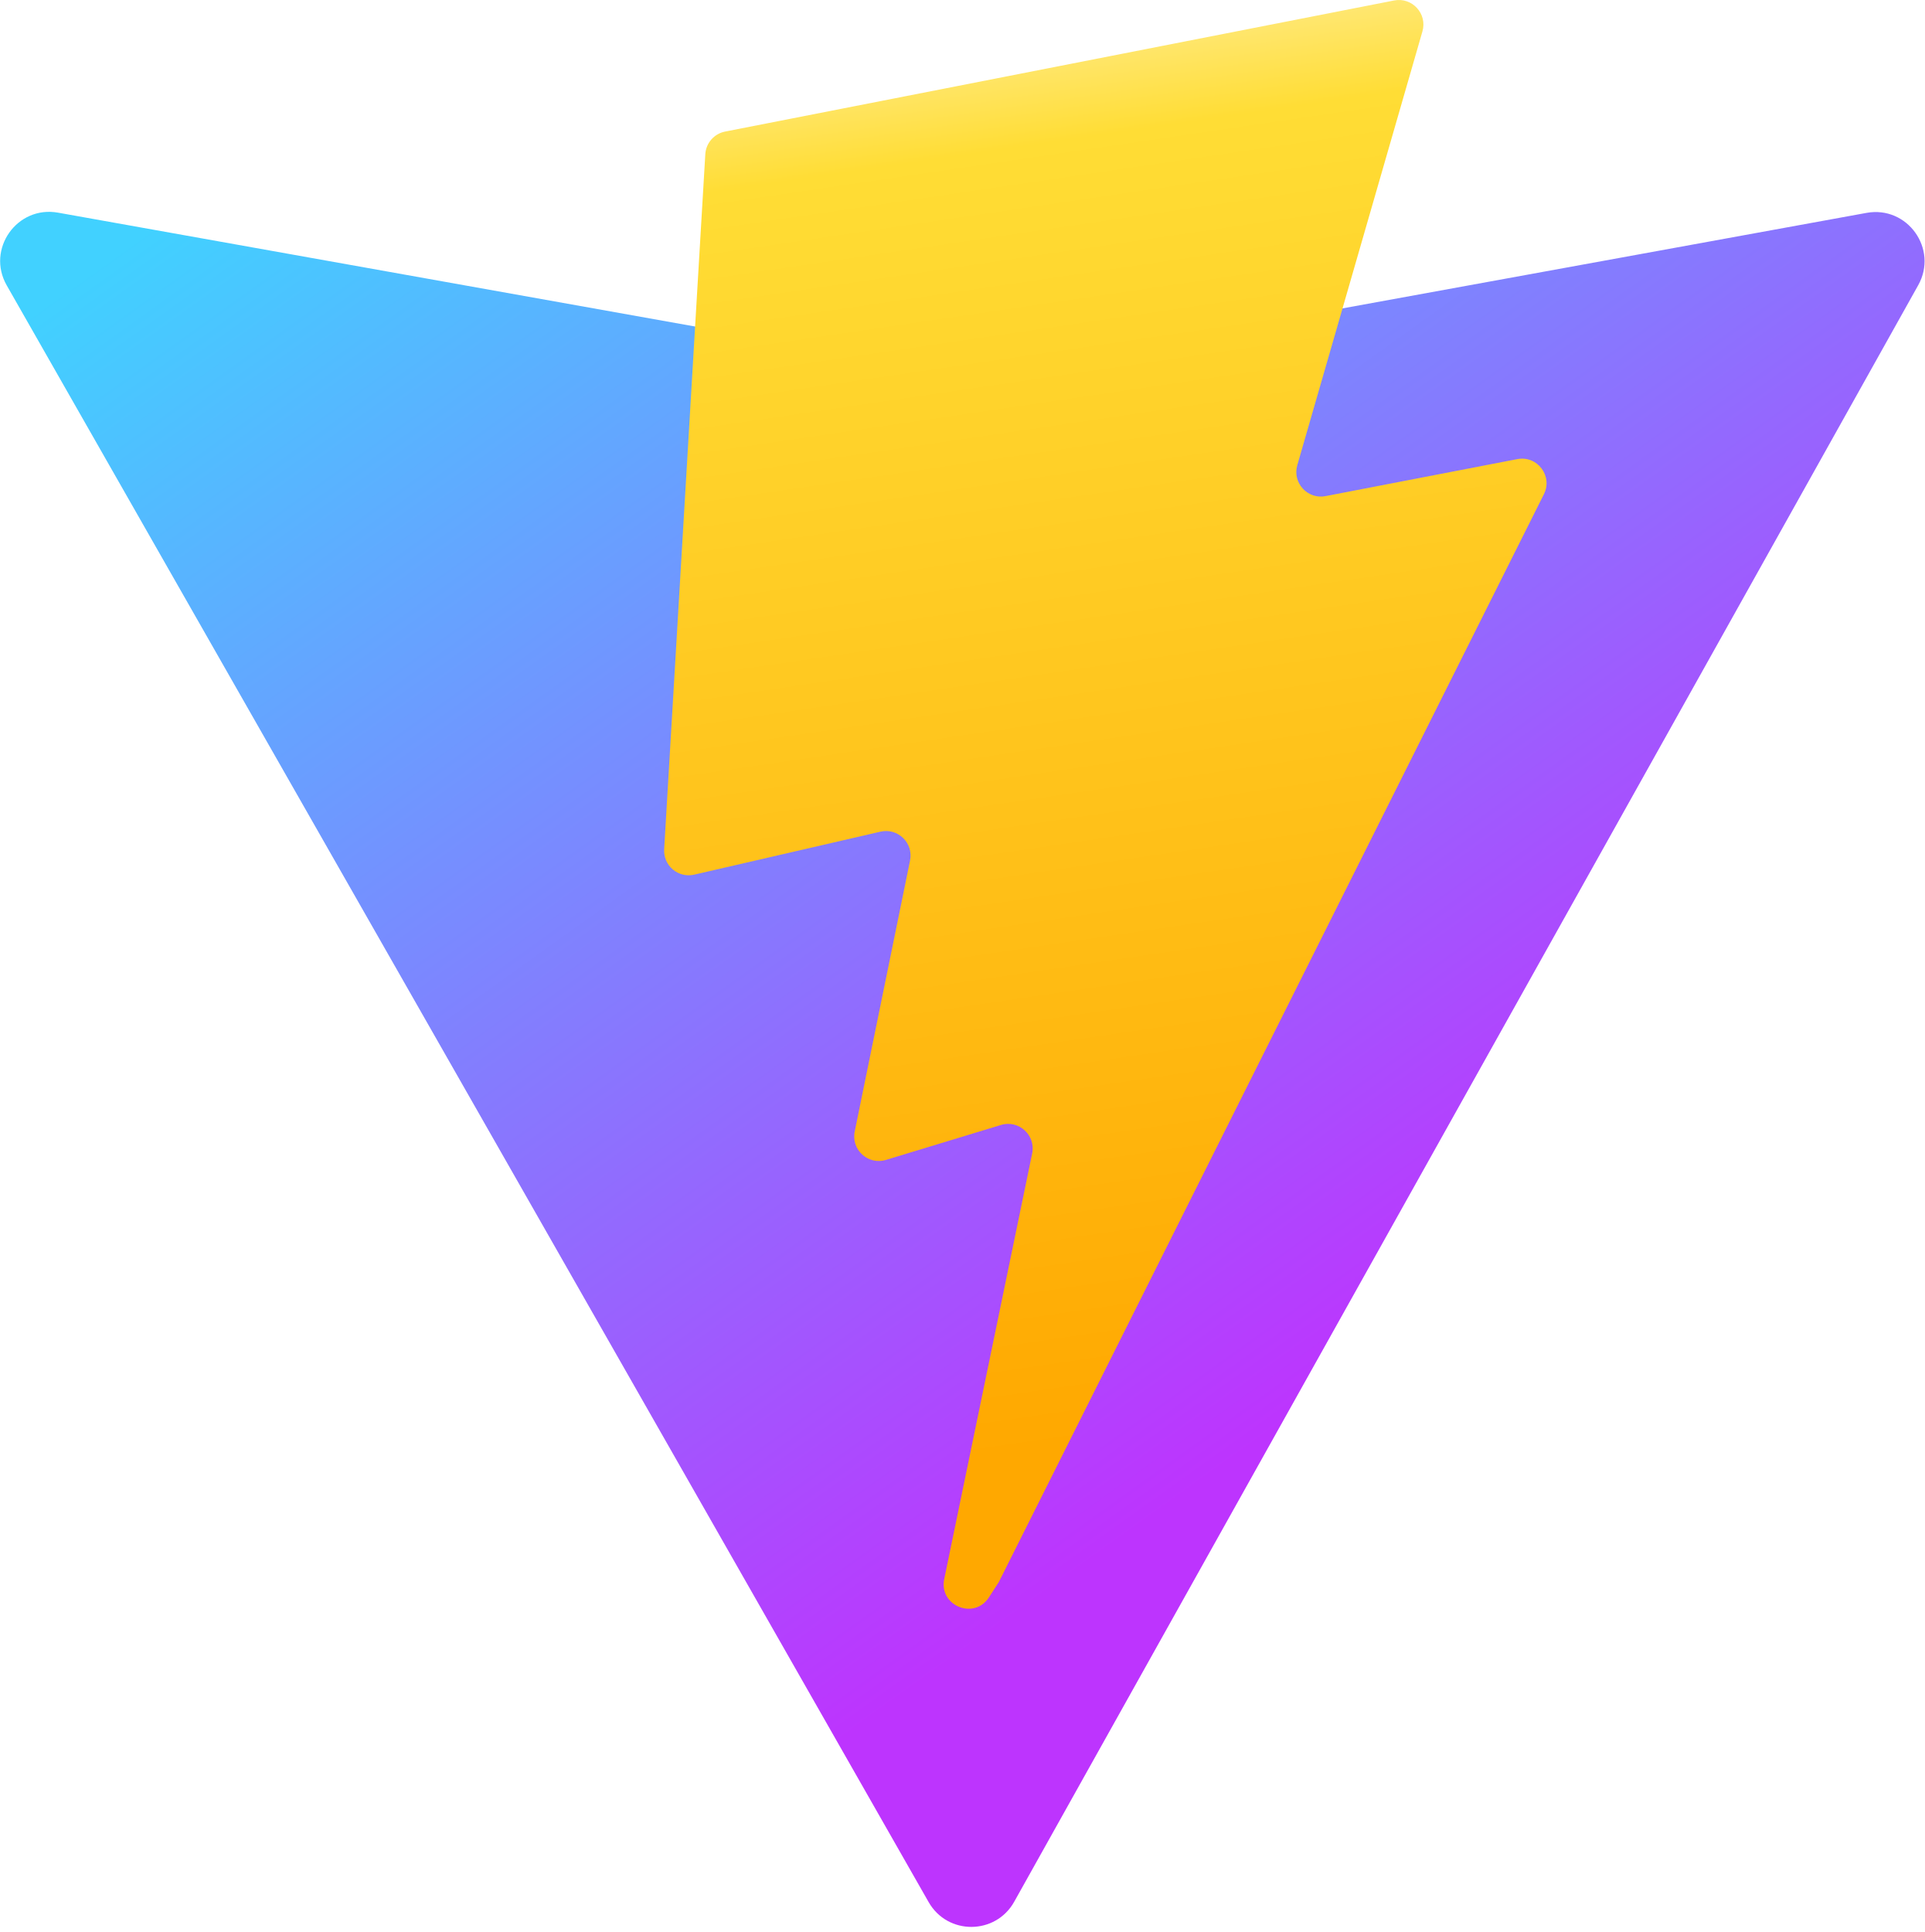
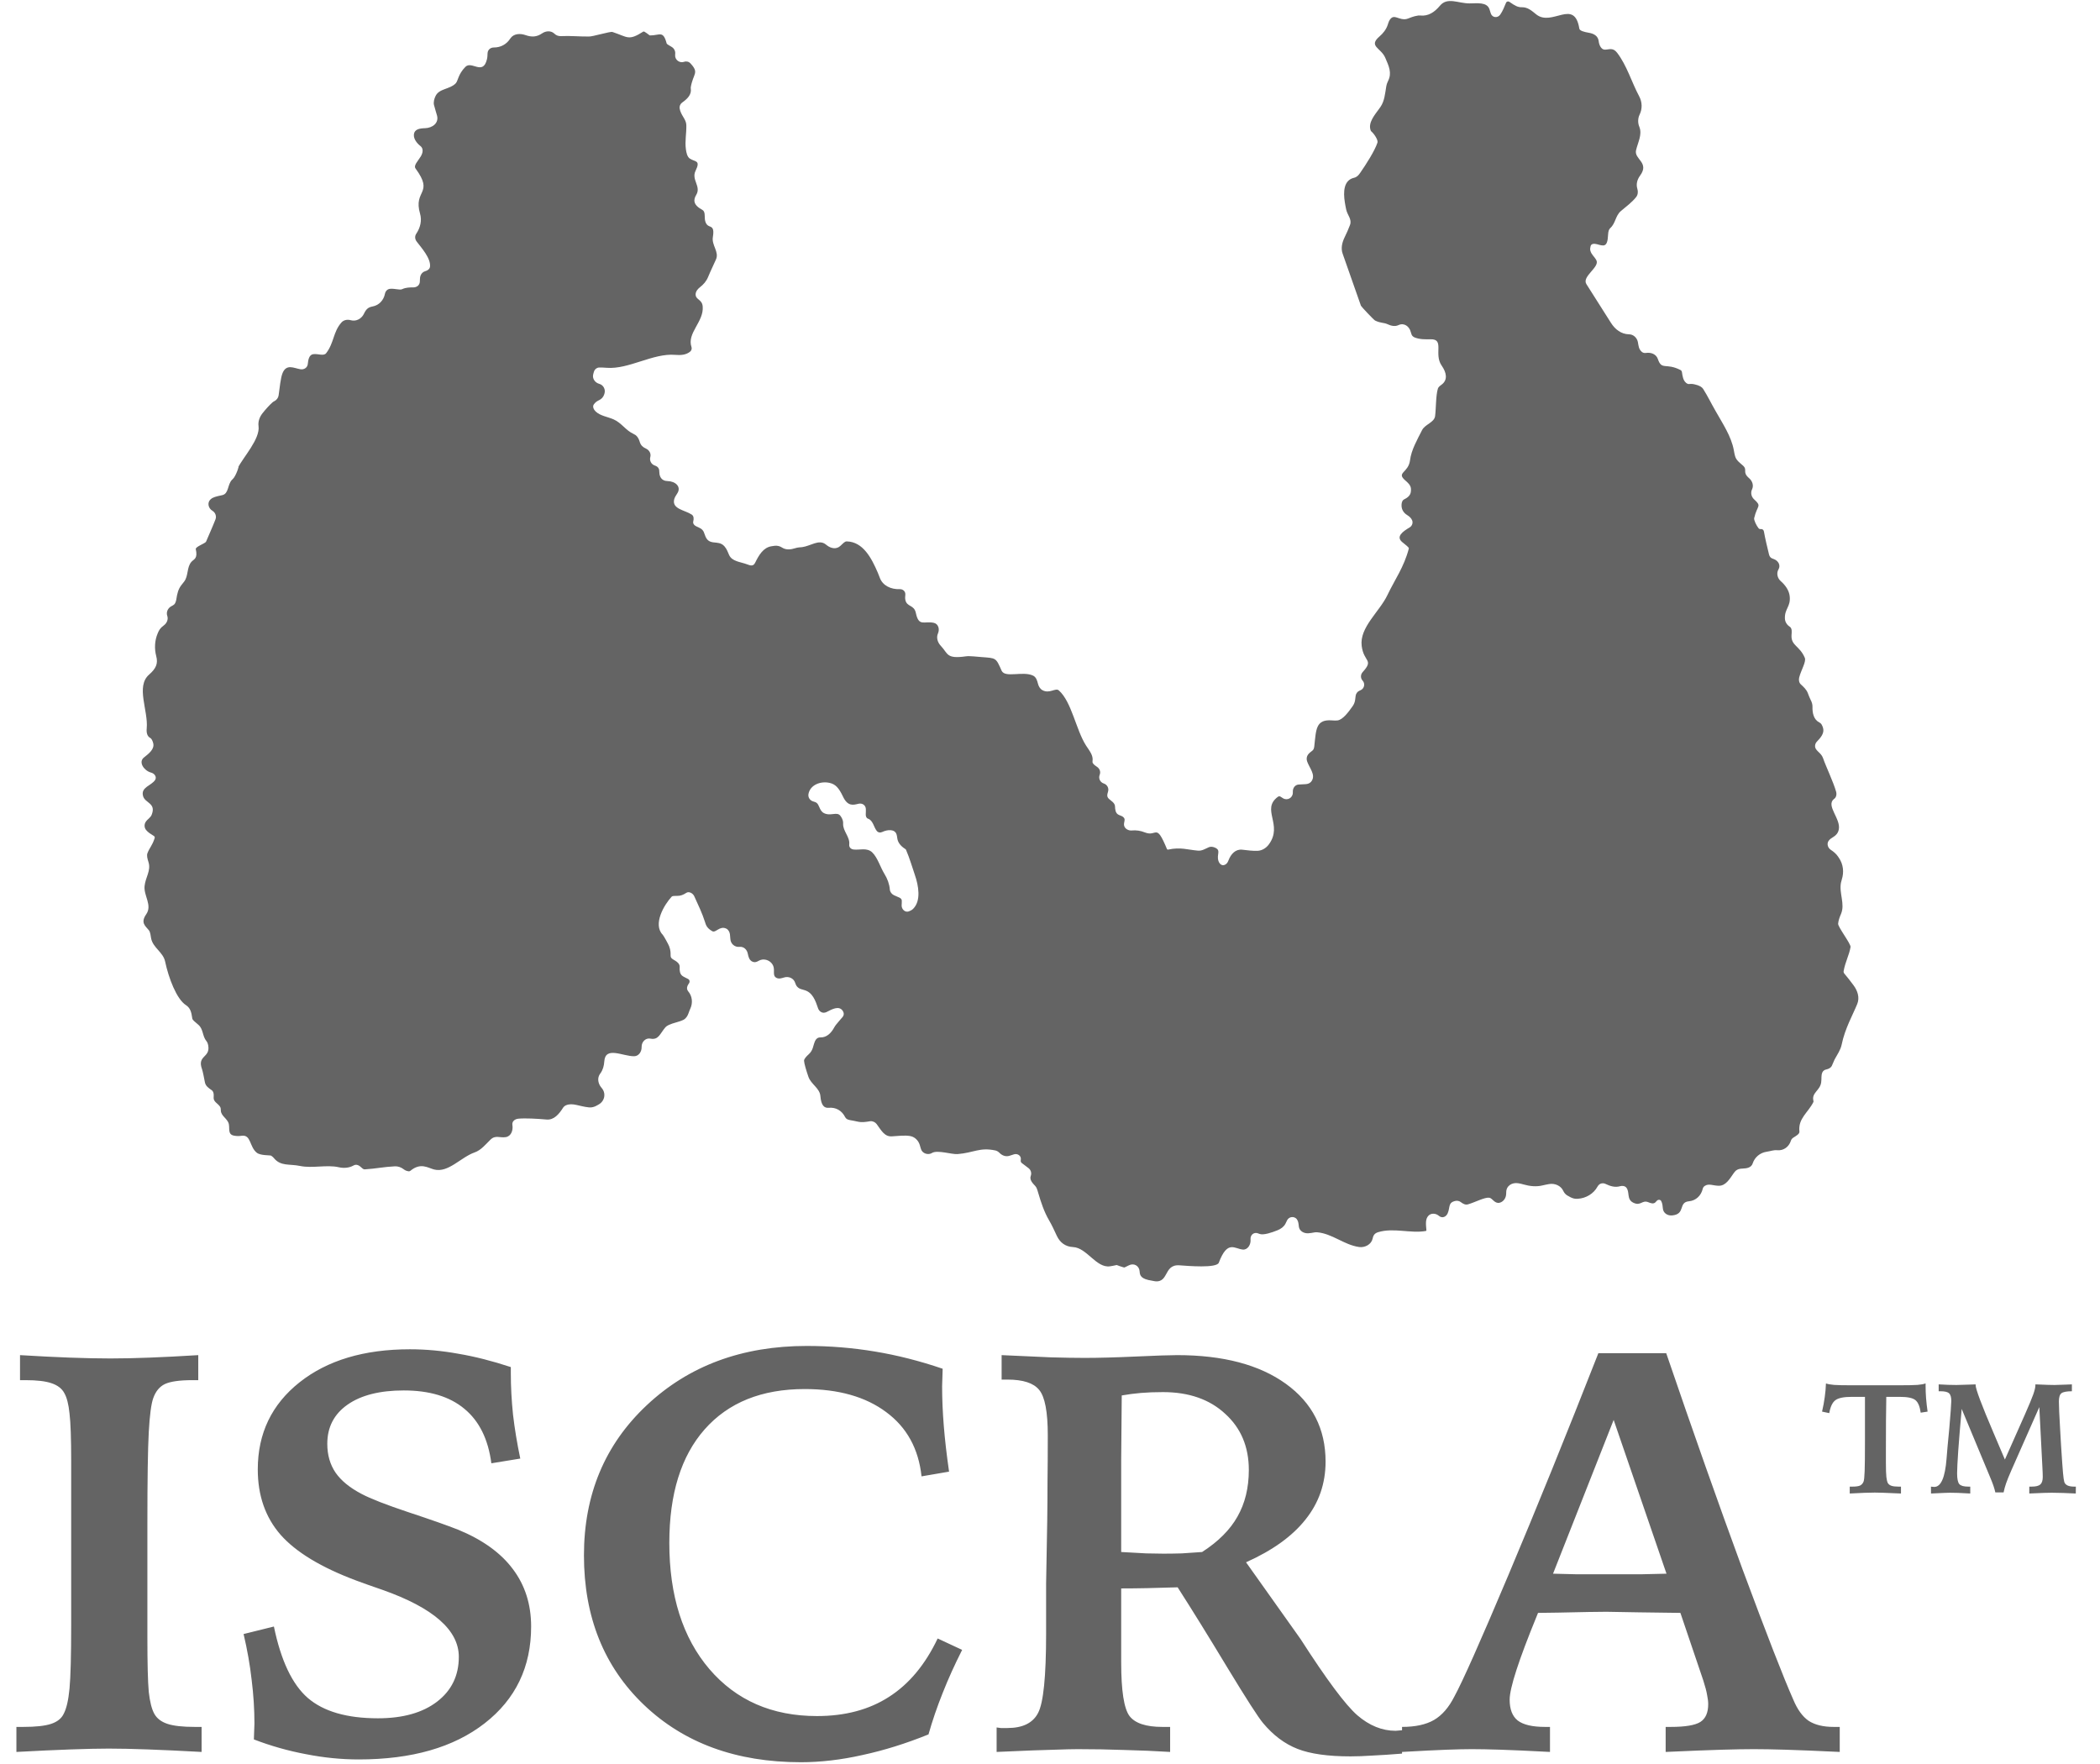
- <svg xmlns="http://www.w3.org/2000/svg" aria-hidden="true" role="img" class="iconify iconify--logos" width="31.88" height="32" preserveAspectRatio="xMidYMid meet" viewBox="0 0 256 257">
-   <defs>
-     <linearGradient id="IconifyId1813088fe1fbc01fb466" x1="-.828%" x2="57.636%" y1="7.652%" y2="78.411%">
-       <stop offset="0%" stop-color="#41D1FF" />
-       <stop offset="100%" stop-color="#BD34FE" />
-     </linearGradient>
-     <linearGradient id="IconifyId1813088fe1fbc01fb467" x1="43.376%" x2="50.316%" y1="2.242%" y2="89.03%">
-       <stop offset="0%" stop-color="#FFEA83" />
-       <stop offset="8.333%" stop-color="#FFDD35" />
-       <stop offset="100%" stop-color="#FFA800" />
-     </linearGradient>
-   </defs>
-   <path fill="url(#IconifyId1813088fe1fbc01fb466)" d="M255.153 37.938L134.897 252.976c-2.483 4.44-8.862 4.466-11.382.048L.875 37.958c-2.746-4.814 1.371-10.646 6.827-9.67l120.385 21.517a6.537 6.537 0 0 0 2.322-.004l117.867-21.483c5.438-.991 9.574 4.796 6.877 9.62Z" />
-   <path fill="url(#IconifyId1813088fe1fbc01fb467)" d="M185.432.063L96.44 17.501a3.268 3.268 0 0 0-2.634 3.014l-5.474 92.456a3.268 3.268 0 0 0 3.997 3.378l24.777-5.718c2.318-.535 4.413 1.507 3.936 3.838l-7.361 36.047c-.495 2.426 1.782 4.5 4.151 3.78l15.304-4.649c2.372-.72 4.652 1.36 4.15 3.788l-11.698 56.621c-.732 3.542 3.979 5.473 5.943 2.437l1.313-2.028l72.516-144.72c1.215-2.423-.88-5.186-3.54-4.672l-25.505 4.922c-2.396.462-4.435-1.77-3.759-4.114l16.646-57.705c.677-2.35-1.37-4.583-3.769-4.113Z" />
+ <svg xmlns="http://www.w3.org/2000/svg" width="181" height="152" viewBox="0 0 181 152" fill="none">
+   <path d="M1.726 116.799C3.292 116.895 4.722 116.966 6.016 117.014C7.326 117.062 8.492 117.086 9.515 117.086C10.522 117.086 11.648 117.062 12.894 117.014C14.157 116.966 15.555 116.895 17.089 116.799V118.956H16.585C15.483 118.956 14.692 119.068 14.213 119.291C13.749 119.515 13.414 119.922 13.206 120.514C13.03 121.009 12.902 121.984 12.822 123.438C12.743 124.892 12.703 127.504 12.703 131.275V141.125C12.703 143.378 12.743 144.944 12.822 145.823C12.918 146.686 13.078 147.317 13.302 147.716C13.525 148.116 13.901 148.404 14.428 148.579C14.956 148.755 15.739 148.843 16.777 148.843H17.376V151C15.619 150.904 14.077 150.832 12.751 150.784C11.424 150.736 10.298 150.712 9.371 150.712C8.524 150.712 7.43 150.736 6.088 150.784C4.746 150.832 3.188 150.904 1.414 151V148.843H2.013C3.084 148.843 3.883 148.755 4.41 148.579C4.937 148.404 5.297 148.116 5.489 147.716C5.728 147.269 5.896 146.542 5.992 145.535C6.088 144.513 6.136 142.667 6.136 139.999V136.38V125.978C6.136 123.997 6.088 122.615 5.992 121.832C5.912 121.033 5.76 120.442 5.536 120.058C5.329 119.675 4.961 119.395 4.434 119.219C3.923 119.044 3.18 118.956 2.205 118.956H1.726V116.799ZM44.028 117.829V118.357C44.028 119.523 44.092 120.721 44.22 121.952C44.363 123.166 44.571 124.42 44.843 125.715L42.35 126.122C42.079 124.045 41.304 122.479 40.025 121.424C38.763 120.37 37.022 119.843 34.8 119.843C32.739 119.843 31.125 120.25 29.959 121.065C28.793 121.88 28.209 123.006 28.209 124.444C28.209 125.403 28.449 126.234 28.928 126.937C29.408 127.624 30.151 128.231 31.157 128.758C31.94 129.174 33.291 129.701 35.208 130.34C37.141 130.979 38.571 131.483 39.498 131.85C41.591 132.713 43.157 133.839 44.196 135.23C45.25 136.62 45.778 138.273 45.778 140.191C45.778 143.674 44.443 146.454 41.775 148.531C39.107 150.609 35.488 151.647 30.918 151.647C29.416 151.647 27.898 151.495 26.364 151.192C24.83 150.904 23.336 150.481 21.882 149.921C21.882 149.746 21.89 149.514 21.906 149.226C21.922 148.923 21.93 148.699 21.93 148.555C21.93 147.325 21.85 146.071 21.69 144.792C21.547 143.514 21.315 142.196 20.995 140.838L23.608 140.191C24.215 143.131 25.19 145.184 26.532 146.35C27.89 147.517 29.903 148.1 32.572 148.1C34.729 148.1 36.43 147.621 37.677 146.662C38.923 145.703 39.546 144.417 39.546 142.803C39.546 140.502 37.349 138.577 32.955 137.027C31.98 136.692 31.237 136.428 30.726 136.236C27.69 135.102 25.509 133.784 24.183 132.282C22.873 130.78 22.218 128.902 22.218 126.649C22.218 123.549 23.416 121.049 25.813 119.147C28.209 117.246 31.381 116.295 35.328 116.295C36.702 116.295 38.092 116.423 39.498 116.679C40.92 116.919 42.43 117.302 44.028 117.829ZM81.249 117.973C81.249 118.133 81.241 118.389 81.225 118.74C81.209 119.076 81.201 119.323 81.201 119.483C81.201 120.554 81.249 121.688 81.345 122.886C81.441 124.085 81.593 125.403 81.8 126.841L79.428 127.248C79.172 124.868 78.157 123.022 76.384 121.712C74.61 120.386 72.269 119.723 69.361 119.723C65.654 119.723 62.778 120.881 60.733 123.198C58.704 125.499 57.689 128.758 57.689 132.977C57.689 137.53 58.84 141.157 61.141 143.858C63.457 146.558 66.549 147.908 70.416 147.908C72.845 147.908 74.914 147.357 76.623 146.254C78.349 145.152 79.747 143.474 80.818 141.221L82.927 142.204C82.288 143.466 81.728 144.705 81.249 145.919C80.77 147.117 80.362 148.308 80.027 149.49C78.093 150.273 76.2 150.864 74.347 151.264C72.509 151.679 70.735 151.887 69.026 151.887C63.465 151.887 58.959 150.241 55.508 146.95C52.057 143.658 50.331 139.36 50.331 134.055C50.331 128.814 52.137 124.5 55.748 121.113C59.375 117.709 63.969 116.008 69.529 116.008C71.526 116.008 73.484 116.168 75.401 116.487C77.334 116.807 79.284 117.302 81.249 117.973ZM96.636 133.768C97.483 133.815 98.202 133.855 98.793 133.887C99.384 133.903 99.88 133.911 100.279 133.911C100.774 133.911 101.302 133.903 101.861 133.887C102.42 133.855 103.003 133.815 103.611 133.768C105.001 132.873 106.015 131.858 106.654 130.724C107.31 129.573 107.637 128.231 107.637 126.697C107.637 124.7 106.958 123.086 105.6 121.856C104.258 120.609 102.468 119.986 100.231 119.986C99.544 119.986 98.913 120.01 98.338 120.058C97.778 120.106 97.227 120.178 96.684 120.274C96.668 122.016 96.652 123.837 96.636 125.738C96.636 127.64 96.636 130.316 96.636 133.768ZM85.899 148.891C86.027 148.907 86.146 148.923 86.258 148.939C86.386 148.939 86.578 148.939 86.834 148.939C88.144 148.939 89.022 148.507 89.47 147.645C89.933 146.782 90.165 144.497 90.165 140.79V139.016V137.363V136.476L90.261 131.107C90.277 129.973 90.285 128.846 90.285 127.728C90.301 126.609 90.309 125.267 90.309 123.701C90.309 121.688 90.061 120.386 89.566 119.795C89.086 119.203 88.176 118.908 86.834 118.908H86.33V116.799C88.04 116.879 89.454 116.942 90.572 116.99C91.691 117.022 92.665 117.038 93.496 117.038C94.679 117.038 96.149 116.998 97.906 116.919C99.664 116.839 100.846 116.799 101.453 116.799C105.416 116.799 108.54 117.622 110.825 119.267C113.11 120.913 114.252 123.15 114.252 125.978C114.252 127.864 113.677 129.525 112.526 130.963C111.392 132.401 109.682 133.632 107.397 134.654L112.095 141.269C114.332 144.753 115.962 146.942 116.984 147.836C118.023 148.731 119.125 149.178 120.292 149.178C120.356 149.178 120.444 149.17 120.555 149.155C120.683 149.139 120.779 149.131 120.843 149.131V151.144C119.868 151.224 119.022 151.28 118.302 151.312C117.583 151.36 116.952 151.383 116.409 151.383C114.46 151.383 112.934 151.168 111.831 150.736C110.729 150.305 109.738 149.562 108.859 148.507C108.444 148.012 107.421 146.422 105.792 143.738C104.162 141.038 102.732 138.729 101.501 136.811C100.511 136.843 99.632 136.867 98.865 136.883C98.098 136.899 97.355 136.907 96.636 136.907V143.283C96.636 145.727 96.876 147.269 97.355 147.908C97.834 148.531 98.777 148.843 100.183 148.843H100.854V151C99.544 150.92 98.234 150.864 96.924 150.832C95.614 150.784 94.271 150.76 92.897 150.76C92.45 150.76 91.787 150.776 90.908 150.808C90.045 150.824 88.375 150.888 85.899 151V148.891ZM139.082 122.383L133.857 135.637C134.464 135.653 135.104 135.669 135.775 135.685C136.462 135.685 137.372 135.685 138.507 135.685C139.817 135.685 140.84 135.685 141.575 135.685C142.31 135.669 142.997 135.653 143.636 135.637L139.082 122.383ZM137.764 116.631H143.612C145.913 123.374 148.102 129.573 150.179 135.23C152.272 140.87 153.734 144.625 154.565 146.494C154.917 147.341 155.356 147.948 155.883 148.316C156.426 148.667 157.145 148.843 158.04 148.843H158.568V151C156.538 150.904 154.98 150.84 153.894 150.808C152.807 150.776 151.897 150.76 151.162 150.76C150.459 150.76 149.548 150.776 148.429 150.808C147.311 150.84 145.689 150.904 143.564 151V148.843H143.995C145.258 148.843 146.113 148.699 146.56 148.412C147.007 148.124 147.231 147.613 147.231 146.878C147.231 146.654 147.199 146.39 147.135 146.087C147.087 145.783 146.975 145.36 146.8 144.816L144.834 139.016C143.924 139 142.725 138.984 141.239 138.968C139.753 138.936 138.826 138.92 138.459 138.92C137.772 138.92 136.39 138.944 134.313 138.992C133.562 139.008 132.978 139.016 132.563 139.016L132.467 139.256C130.901 143.075 130.118 145.488 130.118 146.494C130.118 147.325 130.35 147.924 130.813 148.292C131.293 148.659 132.076 148.843 133.162 148.843H133.594V151C131.772 150.904 130.358 150.84 129.351 150.808C128.345 150.776 127.514 150.76 126.859 150.76C126.316 150.76 125.597 150.776 124.702 150.808C123.823 150.84 122.537 150.904 120.843 151V148.843C121.993 148.843 122.912 148.643 123.599 148.244C124.286 147.844 124.87 147.173 125.349 146.231C126.036 144.984 127.586 141.501 129.999 135.781C132.411 130.061 135 123.677 137.764 116.631Z" fill="#646464" />
+   <path d="M159.43 128.132H159.674C159.968 128.132 160.183 128.102 160.32 128.04C160.456 127.974 160.557 127.86 160.623 127.697C160.667 127.574 160.698 127.276 160.715 126.801C160.733 126.326 160.742 125.448 160.742 124.165V120.395H159.608C158.918 120.395 158.446 120.491 158.191 120.685C157.936 120.878 157.76 121.249 157.664 121.798L157.044 121.667C157.145 121.232 157.222 120.816 157.275 120.421C157.332 120.021 157.367 119.628 157.38 119.241C157.547 119.298 157.782 119.34 158.085 119.366C158.389 119.388 158.9 119.399 159.621 119.399H161.078H161.902H163.576C164.384 119.399 164.947 119.388 165.263 119.366C165.584 119.34 165.819 119.296 165.968 119.235V119.439C165.968 119.782 165.981 120.138 166.008 120.507C166.038 120.871 166.082 121.258 166.14 121.667L165.546 121.759C165.472 121.223 165.32 120.863 165.092 120.678C164.863 120.489 164.413 120.395 163.74 120.395H163.576H162.58C162.567 121.098 162.558 121.79 162.554 122.471C162.55 123.152 162.547 123.945 162.547 124.85V126.083C162.547 126.663 162.561 127.069 162.587 127.302C162.613 127.535 162.655 127.708 162.712 127.823C162.778 127.932 162.881 128.012 163.022 128.06C163.163 128.108 163.36 128.132 163.615 128.132H163.846V128.726C163.736 128.721 163.573 128.715 163.358 128.706C162.497 128.666 161.908 128.646 161.592 128.646C161.363 128.646 161.069 128.653 160.709 128.666C160.353 128.679 159.926 128.699 159.43 128.726V128.132ZM172.803 125.799L174.53 121.91C174.895 121.084 175.136 120.502 175.255 120.164C175.374 119.821 175.433 119.562 175.433 119.386V119.32C175.477 119.32 175.543 119.322 175.631 119.327C176.303 119.358 176.786 119.373 177.081 119.373C177.243 119.373 177.579 119.362 178.089 119.34C178.3 119.331 178.463 119.325 178.577 119.32V119.913C178.124 119.913 177.823 119.971 177.674 120.085C177.529 120.199 177.456 120.438 177.456 120.803C177.456 120.979 177.465 121.273 177.483 121.686C177.5 122.095 177.524 122.543 177.555 123.031L177.647 124.633C177.722 125.801 177.777 126.577 177.812 126.959C177.847 127.337 177.883 127.588 177.918 127.711C177.953 127.847 178.043 127.952 178.188 128.027C178.333 128.097 178.522 128.132 178.755 128.132H178.919L178.913 128.726C178.539 128.704 178.177 128.688 177.825 128.679C177.474 128.666 177.149 128.66 176.85 128.66C176.679 128.66 176.452 128.664 176.171 128.673C175.89 128.682 175.468 128.699 174.906 128.726V128.132H175.11C175.47 128.132 175.718 128.071 175.855 127.948C175.995 127.825 176.066 127.607 176.066 127.295C176.066 127.19 176.063 127.082 176.059 126.972C176.059 126.858 176.052 126.713 176.039 126.537L175.769 121.278L173.383 126.676C173.155 127.194 172.994 127.59 172.902 127.862C172.81 128.13 172.739 128.387 172.691 128.633H171.979C171.94 128.453 171.885 128.26 171.814 128.053C171.744 127.847 171.636 127.572 171.491 127.229L169.079 121.436C168.952 122.86 168.853 124.055 168.783 125.021C168.717 125.988 168.684 126.643 168.684 126.986C168.684 127.456 168.747 127.765 168.875 127.915C169.002 128.06 169.255 128.132 169.633 128.132H169.817V128.726C169.387 128.699 169.035 128.682 168.763 128.673C168.495 128.664 168.262 128.66 168.064 128.66C167.959 128.66 167.807 128.664 167.609 128.673C167.416 128.677 167.025 128.695 166.436 128.726L166.43 128.132C166.438 128.132 166.454 128.135 166.476 128.139C166.59 128.152 166.669 128.159 166.713 128.159C167.293 128.159 167.647 127.35 167.774 125.733C167.809 125.294 167.838 124.947 167.86 124.692L168.011 123.11C168.064 122.486 168.106 121.965 168.137 121.548C168.167 121.131 168.183 120.865 168.183 120.75C168.183 120.425 168.119 120.206 167.992 120.091C167.869 119.973 167.627 119.913 167.267 119.913H167.095V119.32C167.376 119.338 167.647 119.351 167.906 119.36C168.17 119.369 168.411 119.373 168.631 119.373C168.807 119.373 169.176 119.362 169.738 119.34C169.967 119.331 170.147 119.325 170.279 119.32V119.373C170.279 119.716 170.793 121.089 171.821 123.492C172.234 124.459 172.561 125.228 172.803 125.799Z" fill="#646464" />
+   <path d="M126.67 0.293C127.332 0.288 128.154 0.164 128.375 0.788C128.421 0.917 128.454 1.045 128.496 1.167C128.622 1.532 129.082 1.578 129.304 1.262C129.512 0.966 129.667 0.577 129.805 0.242C129.852 0.126 129.995 0.087 130.097 0.16C130.599 0.515 130.839 0.631 131.175 0.624C131.667 0.614 132.016 0.92 132.397 1.231C133.767 2.348 135.691 -0.189 136.124 2.468C136.153 2.649 136.526 2.753 136.916 2.819C137.389 2.898 137.745 3.097 137.796 3.574C137.828 3.873 138.005 4.267 138.305 4.279C138.662 4.293 139.003 4.056 139.377 4.543C140.226 5.648 140.625 7.076 141.279 8.296C141.546 8.793 141.566 9.371 141.319 9.878C141.171 10.182 141.156 10.556 141.274 10.874C141.285 10.902 141.295 10.931 141.306 10.96C141.55 11.611 141.172 12.27 141.012 12.947C140.826 13.73 142.2 13.997 141.357 15.139C141.112 15.472 141 15.879 141.124 16.273C141.199 16.511 141.176 16.787 141.022 16.983C140.663 17.443 140.107 17.846 139.708 18.187C139.22 18.605 139.266 19.225 138.791 19.659C138.686 19.755 138.613 19.919 138.6 20.246C138.554 21.375 138.196 21.195 137.632 21.046C137.414 20.989 137.158 20.99 137.096 21.207C137.064 21.321 137.039 21.488 137.072 21.602C137.176 21.966 137.395 22.076 137.586 22.417C137.925 23.02 136.315 23.82 136.731 24.486C137.43 25.604 138.143 26.695 138.839 27.81C139.199 28.387 139.731 28.804 140.411 28.814C140.789 28.82 141.1 29.119 141.171 29.49C141.228 29.789 141.231 30.086 141.508 30.326C141.6 30.406 141.729 30.44 141.85 30.421C142.3 30.35 142.75 30.519 142.895 30.951C143.227 31.94 143.578 31.246 144.841 31.891C144.907 31.926 144.953 31.99 144.965 32.063C144.997 32.274 145.019 32.43 145.074 32.605C145.137 32.805 145.262 32.995 145.454 33.078C145.613 33.145 145.646 33.033 146.073 33.131C146.493 33.228 146.697 33.365 146.798 33.525C147.194 34.151 147.481 34.758 147.852 35.398C147.859 35.411 147.866 35.423 147.873 35.436C148.47 36.498 149.216 37.596 149.437 38.794C149.473 38.987 149.501 39.179 149.571 39.383C149.68 39.699 149.971 39.898 150.22 40.122C150.663 40.52 150.126 40.673 150.759 41.217C151.039 41.457 151.169 41.845 151.01 42.178C150.87 42.47 150.946 42.818 151.186 43.037C151.881 43.673 151.457 43.516 151.194 44.652C151.154 44.826 151.385 45.295 151.572 45.53C151.618 45.589 151.697 45.611 151.771 45.6C151.898 45.583 152.009 45.674 152.031 45.8C152.147 46.458 152.312 47.12 152.468 47.771C152.502 47.916 152.574 48.053 152.709 48.117C152.763 48.142 152.823 48.166 152.886 48.189C153.269 48.323 153.496 48.722 153.29 49.072C153.095 49.405 153.194 49.833 153.483 50.087C153.872 50.428 154.201 50.877 154.255 51.391C154.353 52.308 153.806 52.452 153.842 53.324C153.854 53.597 154.016 53.858 154.246 54.005C154.482 54.157 154.428 54.468 154.412 54.749C154.36 55.657 155.117 55.652 155.558 56.7C155.697 57.03 155.228 57.767 155.071 58.401C155.021 58.607 155.06 58.843 155.215 58.987C155.46 59.213 155.704 59.434 155.82 59.747C155.898 59.957 155.984 60.169 156.044 60.286C156.189 60.564 156.221 60.742 156.218 60.909C156.205 61.462 156.319 62.019 156.813 62.27C156.883 62.305 156.947 62.353 156.989 62.419C157.055 62.524 157.1 62.634 157.133 62.751C157.258 63.198 156.917 63.591 156.594 63.926C156.431 64.095 156.388 64.365 156.518 64.561C156.701 64.837 157 64.961 157.142 65.377C157.379 66.07 158.015 67.383 158.256 68.238C158.32 68.465 158.269 68.744 158.067 68.868C157.35 69.436 158.691 70.583 158.483 71.51C158.34 72.149 157.801 72.131 157.586 72.509C157.443 72.758 157.553 73.084 157.792 73.243C158.031 73.401 158.258 73.584 158.417 73.822C158.444 73.862 158.472 73.903 158.499 73.943C158.874 74.494 158.948 75.166 158.747 75.801C158.718 75.893 158.693 75.983 158.675 76.073C158.494 76.984 159.044 77.916 158.678 78.77C158.553 79.061 158.45 79.348 158.43 79.616C158.41 79.9 159.54 81.359 159.499 81.621C159.391 82.3 159.042 82.906 158.904 83.698C158.89 83.778 158.915 83.859 158.968 83.919C159.191 84.174 159.481 84.553 159.752 84.915C160.108 85.391 160.3 85.977 160.079 86.528C159.719 87.427 159.015 88.643 158.735 90.032C158.64 90.499 158.353 90.896 158.126 91.315C158.043 91.469 158.009 91.618 157.89 91.857C157.795 92.049 157.602 92.136 157.393 92.18C157.26 92.209 157.13 92.298 157.074 92.422C156.947 92.702 157.02 92.929 156.967 93.304C156.869 93.987 156.138 94.186 156.295 94.858C156.308 94.914 156.312 94.956 156.3 94.98C155.853 95.893 154.962 96.393 155.093 97.53C155.117 97.741 154.803 97.9 154.559 98.06C154.464 98.122 154.391 98.211 154.357 98.32C154.192 98.843 153.735 99.186 153.189 99.138C152.854 99.109 152.67 99.208 152.244 99.274C151.697 99.359 151.237 99.745 151.067 100.27C150.944 100.649 150.557 100.708 150.159 100.722C149.813 100.734 149.613 100.854 149.457 101.074C149.098 101.581 148.766 102.206 148.145 102.202C147.644 102.199 147.283 101.977 146.929 102.218C146.839 102.28 146.783 102.361 146.758 102.468C146.622 103.048 146.173 103.483 145.579 103.537C144.622 103.625 145.307 104.644 144.127 104.758C143.734 104.796 143.365 104.564 143.325 104.172C143.303 103.953 143.289 103.722 143.176 103.514C143.137 103.441 143.054 103.406 142.972 103.412C142.91 103.416 142.851 103.443 142.809 103.49C142.762 103.542 142.719 103.591 142.674 103.634C142.516 103.787 142.282 103.709 142.079 103.624C141.529 103.392 141.426 103.984 140.77 103.659C140.177 103.365 140.492 102.745 140.172 102.359C140.05 102.213 139.824 102.187 139.642 102.239C139.192 102.368 138.793 102.238 138.37 102.037C138.302 102.005 138.229 101.987 138.143 101.987C137.942 101.987 137.787 102.095 137.691 102.272C137.36 102.886 136.696 103.28 135.999 103.322C135.76 103.337 135.544 103.324 135.073 103.031C134.926 102.939 134.813 102.802 134.74 102.644C134.529 102.186 133.998 101.964 133.502 102.058C133.325 102.091 133.146 102.123 132.948 102.172C132.42 102.301 131.848 102.243 131.325 102.091C131.177 102.047 131.023 102.012 130.871 101.986C130.319 101.892 129.824 102.203 129.822 102.762C129.821 102.85 129.818 102.94 129.803 103.031C129.756 103.327 129.54 103.597 129.249 103.665C128.817 103.766 128.634 103.265 128.358 103.231C127.959 103.182 127.154 103.62 126.53 103.802C126.296 103.87 126.09 103.75 125.896 103.603C125.771 103.508 125.594 103.474 125.441 103.508C124.785 103.654 125.007 104.053 124.773 104.583C124.64 104.884 124.313 105.021 124.054 104.818C124.021 104.792 123.986 104.765 123.946 104.738C123.694 104.566 123.336 104.559 123.122 104.778C122.829 105.079 122.903 105.533 122.943 106.039C122.945 106.067 122.925 106.092 122.897 106.097C121.602 106.336 120.107 105.79 118.77 106.206C118.436 106.31 118.355 106.528 118.302 106.771C118.193 107.26 117.638 107.552 117.142 107.481C115.824 107.291 114.841 106.325 113.515 106.209C113.437 106.203 113.353 106.208 113.258 106.228C113.109 106.259 112.935 106.286 112.762 106.297C112.378 106.32 111.993 106.103 111.949 105.72L111.929 105.543C111.906 105.329 111.842 105.096 111.661 104.98C111.407 104.818 111.064 104.912 110.934 105.183C110.89 105.275 110.845 105.377 110.786 105.486C110.645 105.748 110.39 105.923 110.114 106.035C109.607 106.239 108.914 106.474 108.566 106.355C108.53 106.342 108.499 106.33 108.471 106.318C108.091 106.152 107.746 106.427 107.785 106.84C107.824 107.257 107.545 107.734 107.128 107.701C106.409 107.644 105.805 106.841 105.049 108.833C104.862 109.327 102.342 109.108 101.669 109.059C100.19 108.95 100.838 110.786 99.286 110.383C98.327 110.238 98.249 109.935 98.225 109.587C98.191 109.092 97.727 108.834 97.288 109.065C97.28 109.069 96.929 109.242 96.922 109.244C96.846 109.259 96.245 109.034 96.248 109.033C96.033 109.082 95.838 109.12 95.663 109.144C94.483 109.307 93.675 107.54 92.485 107.485C91.835 107.455 91.359 107.1 91.084 106.509C90.874 106.056 90.667 105.6 90.413 105.166C89.995 104.451 89.725 103.634 89.492 102.839C89.397 102.514 89.339 102.336 89.231 102.224C88.985 101.965 88.72 101.684 88.843 101.348C88.932 101.107 88.851 100.836 88.646 100.68L88.06 100.236C88.037 100.218 88.018 100.197 88.004 100.172C87.973 100.117 87.97 100.052 87.979 99.99C87.984 99.958 87.986 99.923 87.988 99.886C87.999 99.594 87.677 99.401 87.399 99.492C87.268 99.535 87.134 99.578 87.002 99.619C86.681 99.72 86.367 99.594 86.132 99.353C86.045 99.264 85.914 99.185 85.792 99.159C84.442 98.868 83.928 99.36 82.536 99.471C82.029 99.512 80.787 99.09 80.324 99.377C80.11 99.51 79.818 99.489 79.611 99.346C79.375 99.184 79.366 98.969 79.271 98.673C79.149 98.29 78.838 97.983 78.442 97.915C77.98 97.836 77.429 97.907 76.864 97.943C76.226 97.983 75.939 97.397 75.559 96.884C75.436 96.718 75.207 96.611 75.002 96.639C74.995 96.64 74.988 96.641 74.981 96.642C74.621 96.705 74.265 96.755 73.91 96.67C73.691 96.618 73.483 96.586 73.245 96.539C73.071 96.504 72.925 96.445 72.845 96.287C72.562 95.728 72.054 95.422 71.43 95.481C71.05 95.516 70.778 95.297 70.711 94.478C70.655 93.783 69.909 93.467 69.678 92.81C69.486 92.262 69.311 91.651 69.301 91.427C69.294 91.254 69.561 90.998 69.698 90.874C70.098 90.517 70.067 90.135 70.252 89.723C70.34 89.529 70.492 89.411 70.705 89.416C71.261 89.43 71.648 89.029 71.911 88.539C71.994 88.384 72.143 88.217 72.413 87.898C72.599 87.679 72.693 87.609 72.719 87.455C72.74 87.328 72.69 87.194 72.612 87.091C72.298 86.68 71.743 86.966 71.284 87.206C71.265 87.216 71.244 87.226 71.223 87.236C71.092 87.294 70.94 87.309 70.811 87.248C70.652 87.174 70.559 87.051 70.508 86.901C70.279 86.222 70.028 85.535 69.338 85.34C69.234 85.31 69.129 85.279 69.023 85.246C68.789 85.172 68.614 84.981 68.548 84.745C68.43 84.319 67.982 84.116 67.562 84.254C67.46 84.287 67.359 84.314 67.256 84.331C67.029 84.368 66.779 84.266 66.727 84.042C66.662 83.76 66.787 83.451 66.576 83.117C66.337 82.74 65.82 82.582 65.427 82.794C65.255 82.887 65.108 82.978 64.879 82.896C64.738 82.846 64.63 82.73 64.569 82.594C64.514 82.47 64.48 82.346 64.457 82.217C64.393 81.852 64.106 81.57 63.737 81.61C63.324 81.656 62.969 81.34 62.949 80.925C62.942 80.793 62.932 80.661 62.914 80.531C62.885 80.323 62.778 80.121 62.587 80.033C62.025 79.775 61.691 80.428 61.394 80.262C60.907 79.989 60.841 79.712 60.759 79.451C60.524 78.707 60.163 77.965 59.842 77.255C59.836 77.241 59.829 77.228 59.822 77.216C59.698 76.978 59.372 76.806 59.15 76.956C58.911 77.117 58.652 77.226 58.365 77.216C58.159 77.21 57.952 77.219 57.897 77.278C57.241 77.982 56.244 79.672 57.123 80.57C57.208 80.657 57.613 81.398 57.669 81.545C57.955 82.293 57.612 82.459 58.018 82.694C58.29 82.852 58.594 83.027 58.583 83.341C58.582 83.355 58.581 83.37 58.581 83.385C58.565 83.653 58.597 83.946 58.81 84.109C58.936 84.205 59.085 84.26 59.309 84.379C59.376 84.415 59.421 84.48 59.433 84.555C59.443 84.616 59.431 84.679 59.397 84.731C59.332 84.831 59.29 84.895 59.258 84.97C59.184 85.147 59.2 85.308 59.325 85.454C59.67 85.859 59.726 86.449 59.5 86.931C59.446 87.046 59.399 87.171 59.344 87.331C59.26 87.571 59.12 87.797 58.891 87.907C58.506 88.092 58.048 88.154 57.648 88.339C57.506 88.405 57.413 88.471 57.352 88.542C56.881 89.089 56.771 89.659 56.062 89.52C55.647 89.439 55.296 89.799 55.302 90.223C55.302 90.234 55.302 90.246 55.302 90.257C55.305 90.653 55.051 91.033 54.656 91.037C53.677 91.046 52.169 90.145 52.084 91.487C52.061 91.852 51.967 92.212 51.752 92.508C51.732 92.535 51.714 92.561 51.696 92.588C51.461 92.942 51.554 93.41 51.828 93.734L51.874 93.789C52.034 93.978 52.113 94.222 52.087 94.469C52.056 94.767 51.882 95.033 51.621 95.183L51.44 95.287C51.235 95.404 51.003 95.471 50.769 95.447C49.914 95.363 49.362 95.021 48.785 95.264C48.682 95.308 48.59 95.384 48.53 95.479C48.183 96.022 47.75 96.55 47.108 96.493C46.287 96.419 45.279 96.365 44.68 96.42C44.371 96.448 44.114 96.657 44.164 96.963C44.239 97.421 44.056 97.934 43.597 98.008C43.057 98.094 42.708 97.801 42.267 98.234C41.864 98.631 41.454 99.138 40.92 99.323C39.725 99.735 38.64 101.113 37.416 100.799C36.87 100.658 36.262 100.177 35.371 100.911C35.328 100.947 35.271 100.964 35.216 100.955C35.009 100.921 34.913 100.87 34.79 100.776C34.572 100.609 34.309 100.514 34.035 100.526C33.102 100.568 32.441 100.724 31.442 100.788C31.357 100.793 31.278 100.746 31.201 100.674C30.973 100.457 30.74 100.3 30.467 100.456C30.098 100.667 29.619 100.702 29.204 100.606C28.169 100.368 26.937 100.717 25.858 100.494C24.932 100.302 24.193 100.542 23.599 99.807C23.547 99.742 23.474 99.677 23.372 99.61C23.283 99.553 22.468 99.615 22.139 99.359C21.491 98.855 21.652 97.782 20.838 97.892C20.648 97.917 20.434 97.938 20.152 97.878C19.623 97.766 19.807 97.285 19.724 96.888C19.626 96.416 19.034 96.19 19.034 95.708C19.034 95.585 19.025 95.471 18.954 95.369C18.766 95.103 18.414 94.962 18.414 94.637C18.414 94.569 18.417 94.499 18.42 94.428C18.428 94.254 18.389 94.063 18.246 93.964C17.982 93.783 17.72 93.603 17.662 93.288C17.581 92.855 17.471 92.313 17.412 92.152C16.972 90.947 18.132 91.189 17.949 90.124C17.916 89.936 17.862 89.818 17.794 89.735C17.434 89.299 17.535 88.719 17.114 88.342C16.731 88 16.596 87.937 16.569 87.756C16.499 87.284 16.428 86.892 16.027 86.633C15.219 86.112 14.533 84.297 14.23 82.868C14.061 82.068 13.179 81.683 13.026 80.881C12.983 80.659 12.966 80.345 12.823 80.169C12.528 79.807 12.094 79.534 12.602 78.802C13.146 78.019 12.374 77.202 12.461 76.369C12.542 75.603 13.033 75.035 12.796 74.302C12.701 74.006 12.634 73.729 12.708 73.538C12.91 73.02 13.106 72.922 13.33 72.24C13.353 72.17 13.326 72.094 13.264 72.054C12.998 71.886 12.758 71.749 12.587 71.532C12.435 71.339 12.419 71.063 12.549 70.854C12.728 70.567 12.979 70.499 13.088 70.186C13.45 69.212 12.514 69.228 12.335 68.627C12.101 67.839 13.069 67.723 13.376 67.214C13.519 66.976 13.338 66.697 13.075 66.608C13.046 66.599 13.017 66.589 12.986 66.58C12.394 66.401 11.917 65.679 12.401 65.293C12.83 64.95 13.349 64.563 13.2 64.034C13.143 63.83 13.062 63.663 12.947 63.601C12.685 63.461 12.61 63.153 12.646 62.781C12.791 61.244 11.684 59.164 12.847 58.148C13.458 57.615 13.631 57.184 13.468 56.564C13.297 55.915 13.327 55.217 13.588 54.599C13.695 54.342 13.787 54.144 14.115 53.907C14.378 53.716 14.523 53.389 14.417 53.081C14.304 52.751 14.474 52.399 14.786 52.241C14.813 52.228 14.84 52.214 14.868 52.199C14.962 52.15 15.046 52.081 15.095 51.987C15.15 51.88 15.181 51.77 15.198 51.655C15.264 51.22 15.352 50.788 15.625 50.442C15.707 50.339 15.791 50.233 15.872 50.127C16.253 49.633 16.085 48.878 16.506 48.417C16.724 48.178 17.058 48.161 16.875 47.333C16.828 47.12 17.695 46.84 17.76 46.685C18.028 46.049 18.322 45.411 18.574 44.76C18.677 44.493 18.561 44.174 18.314 44.028C17.949 43.812 17.837 43.321 18.152 43.036C18.207 42.986 18.256 42.948 18.293 42.929C18.589 42.778 18.896 42.742 19.177 42.671C19.726 42.532 19.599 41.773 19.988 41.362C20.012 41.336 20.039 41.31 20.069 41.283C20.354 41.023 20.685 39.961 20.513 40.305C20.961 39.406 22.435 37.828 22.283 36.722C22.229 36.327 22.378 35.931 22.626 35.617C22.895 35.278 23.221 34.916 23.484 34.683C23.528 34.644 23.578 34.612 23.631 34.586C23.833 34.487 23.98 34.302 24.014 34.08C24.107 33.454 24.179 32.555 24.363 32.134C24.704 31.353 25.314 31.724 25.888 31.825C26.206 31.88 26.499 31.69 26.529 31.369C26.562 31.011 26.644 30.572 27.001 30.526C27.425 30.471 27.901 30.716 28.115 30.437C28.803 29.54 28.707 28.604 29.431 27.793C29.629 27.571 29.946 27.517 30.232 27.599C30.698 27.732 31.167 27.471 31.374 27.032C31.559 26.639 31.738 26.485 32.107 26.416C32.669 26.311 33.068 25.881 33.179 25.319C33.223 25.095 33.388 24.917 33.616 24.894C34.018 24.853 34.454 25.021 34.653 24.927C34.992 24.768 35.336 24.771 35.627 24.77C35.917 24.77 36.158 24.593 36.184 24.304C36.192 24.21 36.196 24.11 36.198 24.013C36.205 23.719 36.37 23.454 36.653 23.374C36.851 23.318 37.04 23.19 37.063 22.986C37.146 22.263 36.32 21.357 35.918 20.826C35.759 20.616 35.733 20.359 35.88 20.142C36.225 19.631 36.379 19.009 36.205 18.418C35.601 16.354 37.436 16.732 35.821 14.53C35.623 14.261 36.011 13.903 36.267 13.481C36.451 13.179 36.516 12.805 36.238 12.587C35.947 12.358 35.649 11.99 35.673 11.62C35.705 11.133 36.158 11.063 36.632 11.049C37.278 11.03 37.83 10.604 37.672 9.977C37.604 9.704 37.492 9.407 37.407 9.053C37.346 8.801 37.427 8.518 37.537 8.283C37.852 7.613 38.763 7.715 39.278 7.183C39.484 6.969 39.478 6.404 40.113 5.763C40.659 5.211 41.621 6.538 41.969 5.112C42.07 4.697 41.946 4.494 42.158 4.26C42.258 4.149 42.409 4.093 42.558 4.093C43.145 4.095 43.641 3.833 43.966 3.344C43.982 3.32 44 3.295 44.018 3.271C44.303 2.893 44.838 2.868 45.285 3.023C45.825 3.211 46.252 3.198 46.726 2.875C47.055 2.65 47.504 2.625 47.787 2.905C47.934 3.05 48.137 3.122 48.343 3.113C49.203 3.073 49.87 3.155 50.756 3.148C51.055 3.168 52.598 2.693 52.787 2.756C54.127 3.198 54.153 3.545 55.45 2.72C55.542 2.661 55.964 3.055 56.022 3.055C56.876 3.056 57.153 2.59 57.462 3.751C57.474 3.798 57.68 3.923 57.877 4.034C58.081 4.15 58.21 4.365 58.198 4.599C58.196 4.651 58.193 4.702 58.19 4.754C58.164 5.158 58.578 5.465 58.96 5.329C59.154 5.261 59.368 5.309 59.508 5.459C60.292 6.304 59.742 6.309 59.534 7.538C59.531 7.553 59.534 7.584 59.54 7.626C59.624 8.171 59.228 8.531 58.78 8.853C58.633 8.958 58.55 9.164 58.578 9.342C58.674 9.943 59.144 10.265 59.156 10.782C59.173 11.502 59.021 12.147 59.117 12.861C59.154 13.138 59.226 13.518 59.46 13.671C59.917 13.97 60.406 13.784 59.95 14.723C59.572 15.5 60.453 16.058 60.008 16.797C59.758 17.213 59.722 17.652 60.526 18.084C60.592 18.119 60.648 18.172 60.677 18.241C60.73 18.371 60.744 18.495 60.742 18.628C60.736 18.987 60.804 19.372 61.14 19.501C61.385 19.595 61.569 19.667 61.441 20.441C61.326 21.137 61.996 21.704 61.715 22.351C61.51 22.821 61.238 23.365 61.032 23.872C60.882 24.241 60.632 24.525 60.317 24.767C60.134 24.908 59.964 25.126 59.957 25.357C59.94 25.849 60.512 25.778 60.566 26.413C60.68 27.743 59.184 28.702 59.601 29.916C59.646 30.046 59.599 30.211 59.483 30.307C59.137 30.593 58.673 30.627 58.194 30.586C56.287 30.422 54.205 31.847 52.297 31.701C52.042 31.681 51.82 31.671 51.65 31.676C51.449 31.681 51.279 31.806 51.208 31.995C51.172 32.092 51.144 32.193 51.122 32.296C51.048 32.647 51.297 32.986 51.643 33.081C52.014 33.181 52.216 33.577 52.093 33.941L52.065 34.023C51.997 34.223 51.847 34.385 51.658 34.479C51.626 34.495 51.594 34.511 51.563 34.527C51.413 34.602 51.282 34.713 51.187 34.85C51.176 34.866 51.168 34.879 51.161 34.891C51.059 35.082 51.192 35.327 51.35 35.475C51.753 35.85 52.368 35.92 52.885 36.146C53.577 36.448 53.932 37.103 54.622 37.409C54.834 37.503 55.019 37.682 55.143 38.094C55.235 38.4 55.43 38.553 55.67 38.661C55.959 38.79 56.134 39.088 56.05 39.393C55.964 39.699 56.132 40.019 56.433 40.122L56.466 40.134C56.593 40.178 56.71 40.256 56.769 40.376C56.821 40.483 56.825 40.556 56.825 40.664C56.825 40.949 56.927 41.249 57.181 41.379C57.3 41.441 57.418 41.461 57.537 41.464C58.216 41.478 58.746 41.951 58.377 42.522C58.257 42.707 58.134 42.889 58.097 43.089C57.95 43.884 59.031 43.965 59.618 44.35C59.806 44.473 59.809 44.721 59.752 44.939C59.697 45.148 59.871 45.309 60.07 45.393C60.105 45.408 60.139 45.422 60.174 45.437C60.534 45.598 60.636 45.73 60.749 46.092C61.079 47.143 61.887 46.46 62.438 47.085C62.649 47.325 62.735 47.59 62.843 47.835C63.093 48.398 63.823 48.424 64.398 48.642C64.695 48.755 64.924 48.83 65.088 48.498C65.406 47.855 65.783 47.193 66.492 47.082C66.576 47.069 66.663 47.056 66.754 47.043C66.982 47.012 67.213 47.067 67.405 47.194C67.737 47.414 68.159 47.375 68.537 47.25C68.784 47.168 68.962 47.181 69.135 47.158C69.858 47.064 70.574 46.466 71.153 46.91C71.191 46.939 71.231 46.971 71.275 47.004C71.628 47.278 72.096 47.362 72.423 47.057C72.628 46.865 72.808 46.666 72.96 46.664C72.974 46.663 72.987 46.663 72.999 46.664C74.382 46.705 75.111 48.086 75.657 49.357C75.723 49.512 75.781 49.657 75.832 49.799C76.079 50.483 76.81 50.809 77.537 50.779C77.818 50.767 78.046 50.963 78.032 51.244C78.025 51.392 77.995 51.539 78.036 51.721C78.177 52.336 78.787 52.109 78.937 52.827C79.192 54.049 79.644 53.502 80.483 53.682C80.879 53.767 81.008 54.229 80.843 54.599C80.681 54.964 80.819 55.381 81.093 55.67C81.734 56.344 81.54 56.815 83.268 56.567C83.562 56.525 84.279 56.608 84.579 56.631C85.871 56.733 85.825 56.663 86.341 57.83C86.668 58.445 88.172 57.815 89.044 58.234C89.301 58.358 89.392 58.646 89.461 58.923C89.517 59.151 89.642 59.373 89.847 59.486C90.46 59.825 90.974 59.257 91.258 59.505C92.363 60.473 92.74 62.905 93.605 64.256C93.88 64.687 94.249 65.098 94.165 65.603C94.153 65.669 94.164 65.738 94.203 65.792C94.292 65.912 94.409 66.004 94.539 66.085C94.778 66.234 94.889 66.52 94.783 66.781C94.661 67.08 94.815 67.419 95.12 67.524L95.146 67.533C95.436 67.633 95.593 67.937 95.503 68.23C95.415 68.514 95.39 68.684 95.588 68.862C95.779 69.034 96.037 69.175 96.093 69.426C96.099 69.451 96.101 69.476 96.103 69.504C96.114 69.765 96.142 70.056 96.361 70.197C96.545 70.315 96.727 70.297 96.881 70.497C97.011 70.665 96.842 70.876 96.885 71.14C96.929 71.418 97.258 71.606 97.539 71.579C97.942 71.54 98.303 71.598 98.679 71.747C99.734 72.165 99.62 70.857 100.58 73.179C100.595 73.216 100.635 73.238 100.673 73.229C101.775 72.991 102.36 73.245 103.265 73.318C103.597 73.345 103.879 73.16 104.184 73.025C104.34 72.956 104.526 72.979 104.684 73.043C105.291 73.287 104.833 73.599 105.018 74.205C105.073 74.386 105.216 74.562 105.406 74.57C105.573 74.577 105.733 74.459 105.812 74.311C105.84 74.259 105.865 74.203 105.888 74.146C106.097 73.605 106.491 73.172 107.067 73.236C107.507 73.285 107.982 73.351 108.392 73.332C108.786 73.314 109.136 73.089 109.369 72.771C110.606 71.077 108.661 69.762 110.148 68.672C110.214 68.624 110.302 68.621 110.37 68.665L110.576 68.797C110.941 69.032 111.422 68.774 111.429 68.34L111.431 68.19C111.436 67.905 111.628 67.65 111.912 67.621C112.201 67.59 112.422 67.608 112.643 67.573C112.814 67.546 112.969 67.451 113.06 67.304C113.065 67.296 113.069 67.288 113.074 67.28C113.384 66.75 112.872 66.207 112.663 65.631C112.662 65.626 112.66 65.621 112.658 65.616C112.59 65.417 112.618 65.189 112.749 65.025C112.847 64.901 112.968 64.807 113.106 64.705C113.227 64.616 113.261 64.471 113.279 64.321C113.443 62.879 113.386 61.971 114.833 62.093C114.988 62.106 115.136 62.11 115.271 62.095C115.741 62.045 116.25 61.34 116.59 60.857C116.702 60.697 116.775 60.512 116.8 60.318L116.843 59.977C116.869 59.774 117.002 59.6 117.191 59.522L117.257 59.495C117.593 59.356 117.688 58.925 117.441 58.659C117.251 58.454 117.26 58.136 117.448 57.929C118.445 56.827 117.542 57.092 117.364 55.671C117.165 54.075 118.897 52.733 119.587 51.281C120.204 49.981 121.009 48.886 121.426 47.286C121.457 47.167 121.162 46.985 120.849 46.715C120.307 46.249 120.885 45.824 121.499 45.457C121.706 45.334 121.805 45.067 121.712 44.844C121.626 44.638 121.461 44.503 121.262 44.379C120.989 44.209 120.81 43.926 120.8 43.604C120.795 43.418 120.819 43.211 120.956 43.085C120.97 43.071 120.984 43.062 120.999 43.055C121.282 42.917 121.544 42.732 121.596 42.422C121.614 42.31 121.62 42.201 121.607 42.09C121.573 41.802 121.337 41.595 121.118 41.405C120.318 40.71 121.393 40.772 121.531 39.668C121.641 38.783 122.146 37.908 122.572 37.066C122.823 36.571 123.617 36.417 123.691 35.867C123.777 35.223 123.748 34.083 123.934 33.49C123.974 33.362 124.097 33.266 124.247 33.157C124.818 32.738 124.664 32.094 124.259 31.513C123.562 30.516 124.525 29.218 123.309 29.242C122.863 29.251 122.383 29.262 121.943 29.09C121.825 29.044 121.72 28.962 121.669 28.845C121.64 28.777 121.615 28.699 121.594 28.615C121.469 28.114 121.005 27.798 120.539 28.02C120.242 28.161 119.906 28.089 119.607 27.95C119.251 27.784 119.017 27.871 118.518 27.627C118.407 27.573 117.327 26.428 117.3 26.352L115.723 21.864C115.556 21.4 115.678 20.893 115.895 20.449C116.057 20.119 116.227 19.744 116.354 19.4C116.544 18.89 116.145 18.583 116.027 18.052C115.971 17.796 115.938 17.599 115.912 17.437C115.768 16.53 115.81 15.528 116.705 15.323C116.948 15.268 117.092 15.104 117.234 14.899C117.742 14.172 118.494 12.994 118.724 12.291C118.8 12.059 118.406 11.497 118.206 11.338C118.173 11.312 118.149 11.272 118.132 11.222C117.91 10.572 118.47 9.926 118.873 9.37C118.912 9.317 118.949 9.263 118.987 9.209C119.334 8.705 119.379 8.067 119.48 7.464C119.513 7.27 119.57 7.114 119.638 6.979C119.992 6.283 119.702 5.687 119.392 4.97C119.024 4.119 117.914 3.989 118.901 3.14C119.216 2.868 119.48 2.534 119.609 2.138C119.627 2.082 119.646 2.027 119.664 1.971C119.72 1.804 119.815 1.619 119.962 1.522C120.139 1.406 120.362 1.5 120.563 1.567C121.344 1.828 121.307 1.481 122.255 1.334C122.293 1.328 122.342 1.33 122.4 1.336C123.104 1.416 123.651 1.044 124.103 0.499C124.755 -0.288 125.685 0.3 126.67 0.293ZM69.681 68.438C69.629 68.731 69.816 69.003 70.104 69.08C70.382 69.155 70.477 69.226 70.617 69.567C70.701 69.77 70.809 69.975 71.004 70.076C71.602 70.388 72.145 69.906 72.445 70.33C72.674 70.652 72.675 70.852 72.669 71C72.644 71.63 73.269 72.145 73.197 72.772C73.168 73.023 73.325 73.188 73.575 73.219C74.089 73.283 74.727 73.031 75.183 73.473C75.643 73.919 75.879 74.757 76.237 75.334C76.486 75.736 76.658 76.198 76.696 76.669C76.713 76.877 76.854 77.059 77.04 77.153C77.394 77.332 77.71 77.37 77.725 77.619C77.735 77.799 77.715 77.921 77.712 78.032C77.703 78.363 78.003 78.661 78.317 78.557C78.425 78.521 78.575 78.447 78.661 78.371C78.678 78.356 78.695 78.34 78.71 78.325C79.402 77.63 79.174 76.337 78.853 75.41C78.609 74.704 78.417 74.006 78.086 73.234C78.077 73.213 78.045 73.187 78 73.158C77.665 72.944 77.383 72.636 77.336 72.242C77.323 72.129 77.305 72.031 77.281 71.942C77.145 71.441 76.504 71.487 76.036 71.71C75.868 71.791 75.679 71.758 75.563 71.611C75.303 71.281 75.252 70.708 74.802 70.556C74.659 70.507 74.612 70.322 74.62 70.17C74.627 70.027 74.634 69.874 74.628 69.729C74.614 69.397 74.316 69.199 73.993 69.277C73.549 69.384 73.071 69.529 72.659 68.661C72.298 67.901 72.01 67.59 71.498 67.476C70.718 67.303 69.824 67.652 69.681 68.438Z" fill="#646464" />
</svg>
